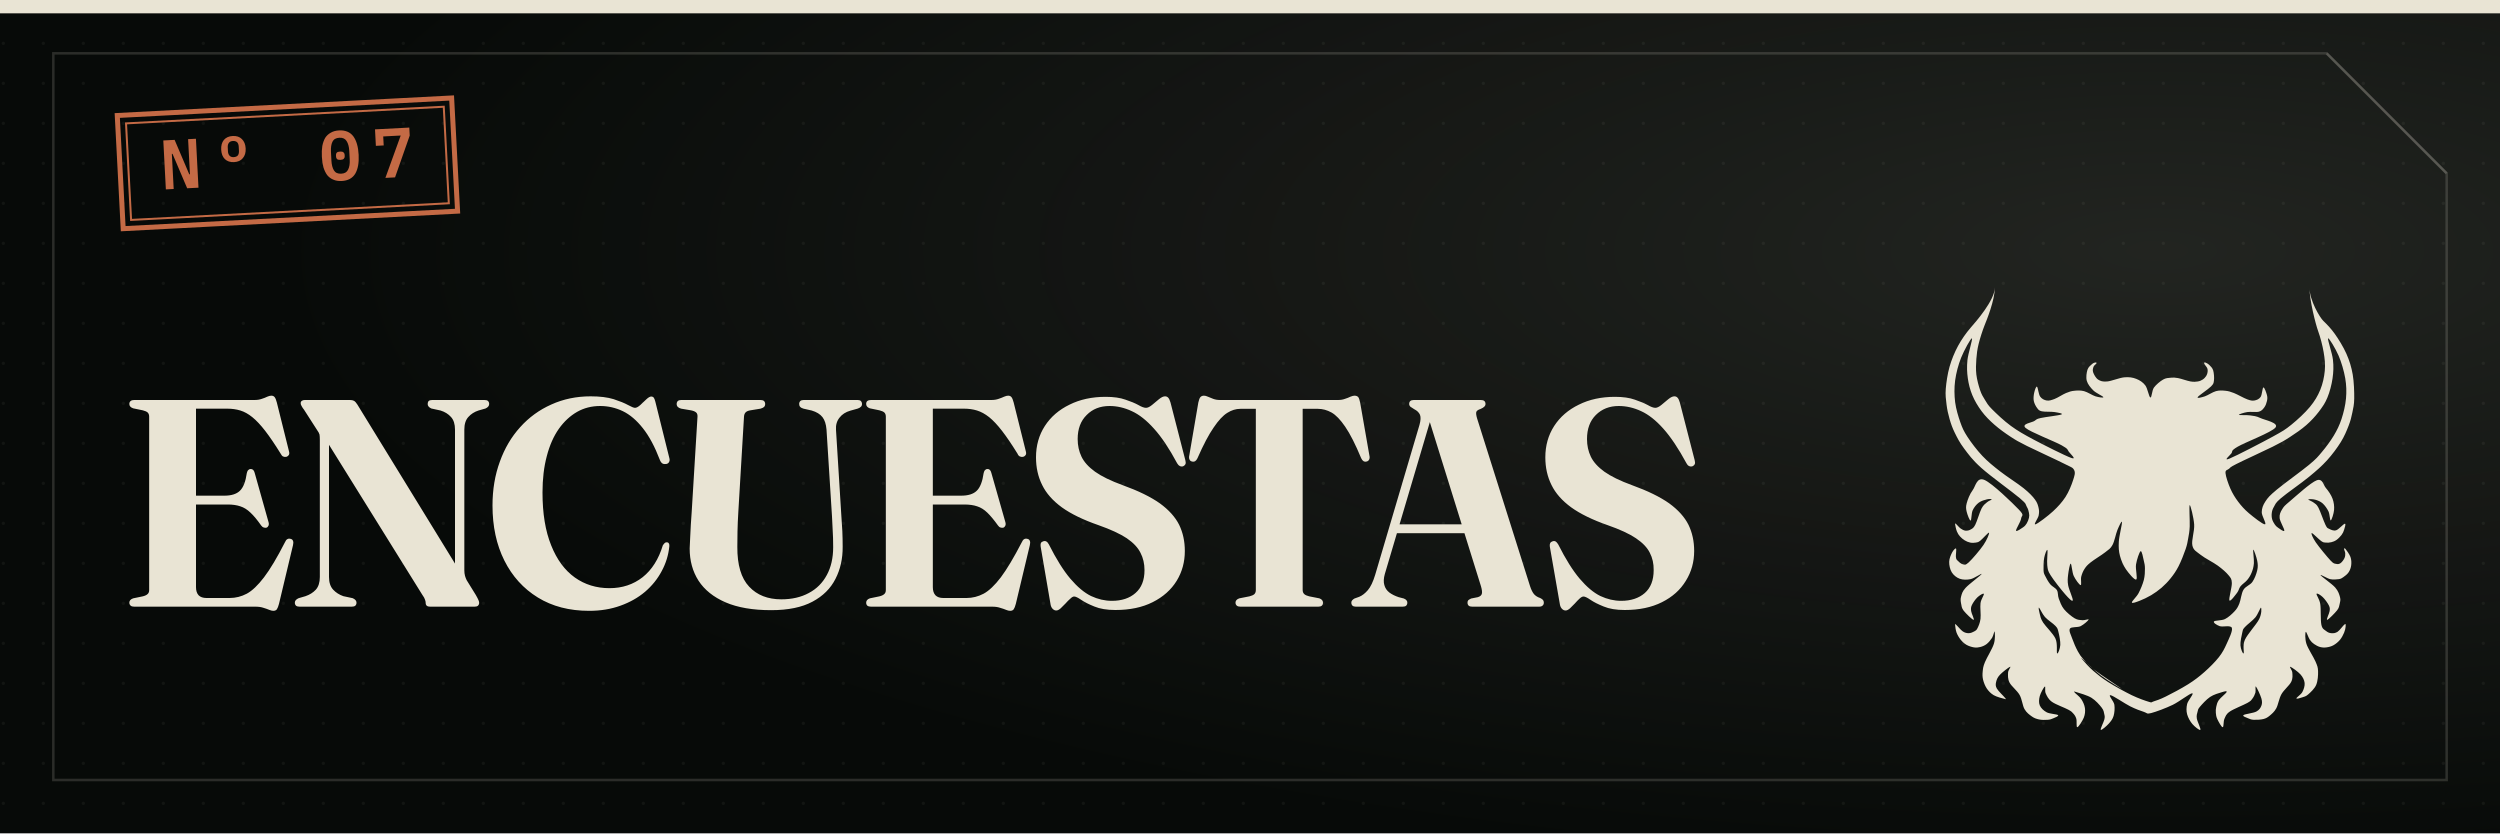
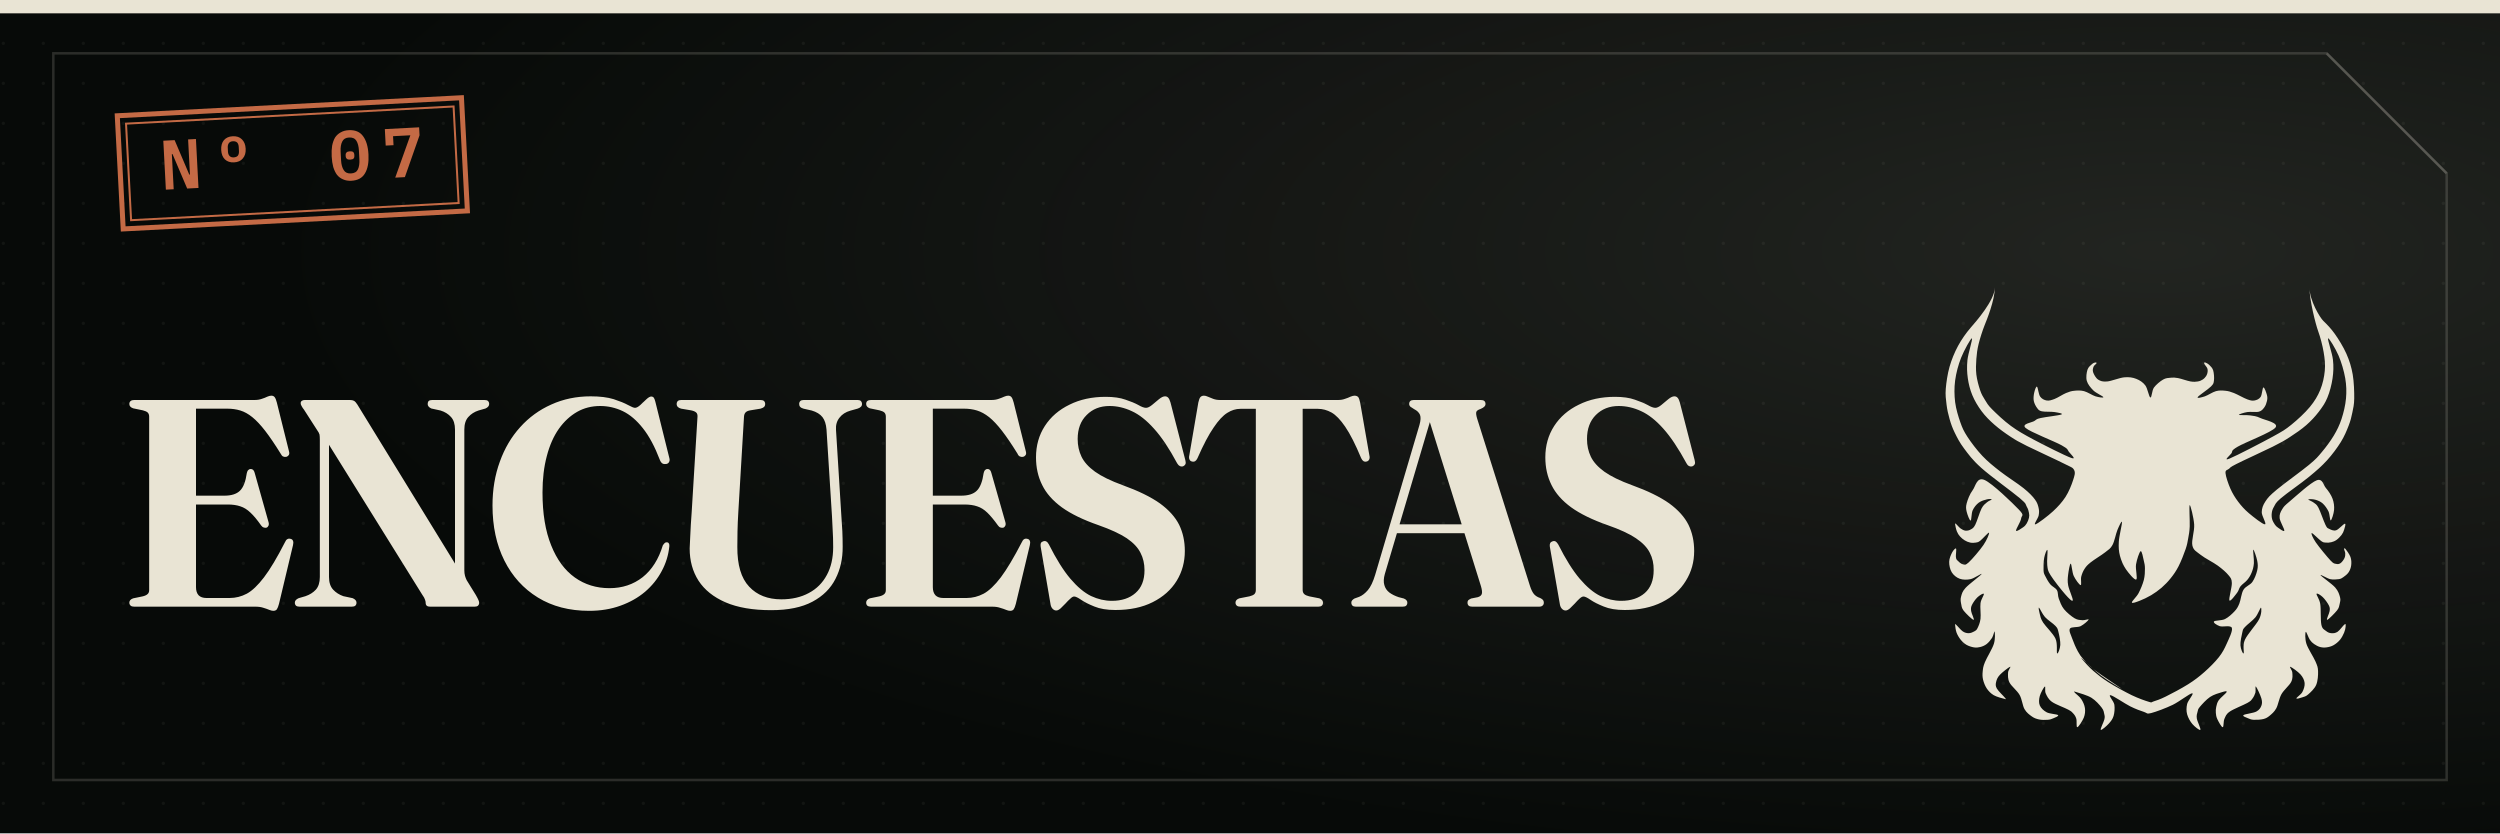
<svg xmlns="http://www.w3.org/2000/svg" viewBox="0 0 1500 500" width="1500" height="500" role="img" aria-label="neCyberWiki comunidad - encuestas">
  <defs>
    <pattern id="dots" width="24" height="24" patternUnits="userSpaceOnUse">
      <circle cx="2" cy="2" r="1" fill="#e9e4d4" opacity=".05" />
    </pattern>
    <radialGradient id="glow" cx=".86" cy=".3" r=".75">
      <stop offset="0" stop-color="#e9e4d4" stop-opacity=".12" />
      <stop offset="1" stop-color="#e9e4d4" stop-opacity="0" />
    </radialGradient>
  </defs>
  <rect width="1500" height="500" fill="#070a08" />
  <rect width="1500" height="500" fill="url(#dots)" />
  <rect width="1500" height="500" fill="url(#glow)" />
  <rect width="1500" height="8" fill="#e9e4d4" />
  <path d="M32 32 H1396 L1468 104 V468 H32 Z" fill="none" stroke="rgba(233,228,212,.16)" stroke-width="1.5" />
  <path d="M1396 32 L1468 104" stroke="rgba(233,228,212,.16)" stroke-width="1.5" />
-   <g transform="rotate(-3 172.4 98.0)">
-     <rect x="72" y="64" width="200.9" height="68.0" fill="none" stroke="#c46a45" stroke-width="3" />
-     <rect x="77" y="69" width="190.9" height="58.0" fill="none" stroke="#c46a45" stroke-width="1.2" />
-     <path fill="#c46a45" d="M103.9 88.7H103.5V109.8H98.8V80.4H105.6L113.3 101.5H113.7V80.4H118.4V109.8H111.6ZM140.5 95.6Q137.1 95.6 135.1 93.5Q133.2 91.4 133.2 87.8Q133.2 84.1 135.1 82.0Q137.1 79.9 140.5 79.9Q144.0 79.9 145.9 82.0Q147.9 84.1 147.9 87.8Q147.9 91.4 145.9 93.5Q144.0 95.6 140.5 95.6ZM140.5 92.6Q142.1 92.6 143.0 91.7Q143.8 90.7 143.8 89.0V86.5Q143.8 84.8 143.0 83.8Q142.1 82.9 140.5 82.9Q138.9 82.9 138.1 83.8Q137.2 84.8 137.2 86.5V89.0Q137.2 90.7 138.1 91.7Q138.9 92.6 140.5 92.6ZM204.4 110.3Q201.5 110.3 199.4 109.2Q197.3 108.2 195.9 106.3Q194.6 104.3 193.9 101.5Q193.3 98.7 193.3 95.1Q193.3 91.5 193.9 88.7Q194.6 85.9 195.9 83.9Q197.3 82.0 199.4 81.0Q201.5 79.9 204.4 79.9Q210.1 79.9 212.8 83.9Q215.4 87.9 215.4 95.1Q215.4 102.3 212.8 106.3Q210.1 110.3 204.4 110.3ZM204.4 105.9Q207.4 105.9 208.6 103.7Q209.9 101.5 209.9 97.7V92.5Q209.9 88.7 208.6 86.5Q207.4 84.3 204.4 84.3Q201.3 84.3 200.1 86.5Q198.9 88.7 198.9 92.5V97.7Q198.9 101.5 200.1 103.7Q201.3 105.9 204.4 105.9ZM204.4 97.6Q202.9 97.6 202.3 97.0Q201.8 96.4 201.8 95.6V94.6Q201.8 93.8 202.3 93.2Q202.9 92.6 204.4 92.6Q205.8 92.6 206.4 93.2Q207.0 93.8 207.0 94.6V95.6Q207.0 96.4 206.4 97.0Q205.8 97.6 204.4 97.6ZM230.7 109.8 241.2 84.9H230.7V90.3H226.0V80.4H246.6V85.2L236.5 109.8Z" />
+   <g transform="rotate(-3 175.4 98.0)">
+     <rect x="72" y="64" width="206.8" height="68.0" fill="none" stroke="#c46a45" stroke-width="3" />
+     <rect x="77" y="69" width="196.8" height="58.0" fill="none" stroke="#c46a45" stroke-width="1.2" />
+     <path fill="#c46a45" d="M103.9 88.7H103.5V109.8H98.8V80.4H105.6L113.3 101.5H113.7V80.4H118.4V109.8H111.6ZM140.5 95.6Q137.1 95.6 135.1 93.5Q133.2 91.4 133.2 87.8Q133.2 84.1 135.1 82.0Q137.1 79.9 140.5 79.9Q144.0 79.9 145.9 82.0Q147.9 84.1 147.9 87.8Q147.9 91.4 145.9 93.5Q144.0 95.6 140.5 95.6ZM140.5 92.6Q142.1 92.6 143.0 91.7Q143.8 90.7 143.8 89.0V86.5Q143.8 84.8 143.0 83.8Q142.1 82.9 140.5 82.9Q138.9 82.9 138.1 83.8Q137.2 84.8 137.2 86.5V89.0Q137.2 90.7 138.1 91.7Q138.9 92.6 140.5 92.6ZM210.2 110.3Q207.4 110.3 205.3 109.2Q203.2 108.2 201.8 106.3Q200.5 104.3 199.8 101.5Q199.2 98.7 199.2 95.1Q199.2 91.5 199.8 88.7Q200.5 85.9 201.8 83.9Q203.2 82.0 205.3 81.0Q207.4 79.9 210.2 79.9Q216.0 79.9 218.6 83.9Q221.3 87.9 221.3 95.1Q221.3 102.3 218.6 106.3Q216.0 110.3 210.2 110.3ZM210.2 105.9Q213.3 105.9 214.5 103.7Q215.7 101.5 215.7 97.7V92.5Q215.7 88.7 214.5 86.5Q213.3 84.3 210.2 84.3Q207.2 84.3 206.0 86.5Q204.7 88.7 204.7 92.5V97.7Q204.7 101.5 206.0 103.7Q207.2 105.9 210.2 105.9ZM210.2 97.6Q208.8 97.6 208.2 97.0Q207.6 96.4 207.6 95.6V94.6Q207.6 93.8 208.2 93.2Q208.8 92.6 210.2 92.6Q211.7 92.6 212.3 93.2Q212.8 93.8 212.8 94.6V95.6Q212.8 96.4 212.3 97.0Q211.7 97.6 210.2 97.6ZM236.6 109.8 247.0 84.9H236.6V90.3H231.9V80.4H252.5V85.2L242.4 109.8Z" />
  </g>
  <path fill="#e9e4d4" d="M110.3 297.4H134.6Q140.9 297.4 143.9 294.5Q147.0 291.6 148.1 283.8Q148.4 282.5 149.0 282.0Q149.6 281.4 150.3 281.4Q152.2 281.3 152.8 283.7L161.1 313.2Q161.5 314.5 161.1 315.4Q160.7 316.3 159.9 316.6Q159.1 316.8 158.3 316.5Q157.4 316.3 156.7 315.3Q153.2 310.3 150.3 307.6Q147.4 304.8 144.2 303.8Q141.0 302.7 136.6 302.7H110.3ZM77.6 242.4Q77.6 241.2 78.4 240.6Q79.1 240.0 80.5 240.0H152.7Q155.2 240.0 157.1 239.3Q159.0 238.7 160.4 238.0Q161.8 237.4 162.8 237.4Q164.1 237.4 164.8 238.3Q165.5 239.2 166.1 241.5L173.4 270.8Q173.8 272.2 173.3 273.0Q172.8 273.8 171.8 274.1Q170.8 274.3 169.9 273.9Q169.1 273.6 168.4 272.2Q163.2 263.8 159.1 258.5Q155.0 253.2 151.4 250.3Q147.8 247.4 144.2 246.3Q140.6 245.2 136.4 245.2H117.6V352.3Q117.6 355.5 119.2 357.2Q120.8 358.8 123.9 358.8H137.8Q143.2 358.8 148.1 356.2Q152.9 353.6 158.4 346.4Q163.9 339.2 171.0 325.3Q171.6 323.9 172.4 323.5Q173.2 323.0 174.3 323.3Q175.4 323.5 175.8 324.5Q176.2 325.5 175.8 327.1L167.4 362.3Q166.8 364.6 166.1 365.6Q165.4 366.5 164.0 366.5Q163.0 366.5 161.5 365.9Q160.1 365.3 158.1 364.7Q156.1 364.0 153.3 364.0H80.5Q79.1 364.0 78.4 363.4Q77.6 362.7 77.6 361.6Q77.6 359.8 79.9 359.0L85.7 357.8Q87.7 357.3 88.6 356.4Q89.5 355.6 89.5 354.0V250.0Q89.5 248.4 88.6 247.5Q87.7 246.7 85.7 246.2L79.9 245.0Q77.6 244.2 77.6 242.4ZM213.9 361.6Q213.9 362.7 213.2 363.4Q212.5 364.0 211.1 364.0H179.7Q178.3 364.0 177.6 363.4Q176.9 362.7 176.9 361.6Q176.9 359.9 179.2 358.9L183.3 357.7Q187.1 356.4 189.5 353.8Q191.9 351.1 191.9 346.2V264.0Q191.9 261.8 191.7 260.7Q191.4 259.6 190.3 258.1L182.4 245.8Q181.5 244.7 181.0 243.7Q180.4 242.8 180.4 241.9Q180.4 241.0 181.1 240.5Q181.7 240.0 182.9 240.0H210.0Q211.5 240.0 212.4 240.5Q213.4 241.1 214.4 242.7L275.0 341.4L273.0 347.6V257.8Q273.0 252.8 270.6 250.2Q268.2 247.5 264.3 246.3L258.8 245.1Q256.6 244.1 256.6 242.4Q256.6 241.3 257.2 240.6Q257.9 240.0 259.3 240.0H290.7Q292.2 240.0 292.8 240.6Q293.5 241.3 293.5 242.4Q293.5 244.1 291.3 245.1L287.1 246.3Q283.4 247.5 281.0 250.2Q278.6 252.8 278.6 257.8V342.2Q278.6 344.0 279.0 345.5Q279.4 346.9 280.0 348.1L285.5 357.0Q286.7 359.1 287.1 360.1Q287.5 361.0 287.5 361.7Q287.5 362.7 286.8 363.4Q286.2 364.0 284.8 364.0H258.0Q255.4 364.0 255.4 361.7Q255.4 360.8 255.0 359.8Q254.7 358.7 253.4 356.9L192.5 259.0L197.4 256.4V346.2Q197.4 351.1 199.9 353.8Q202.3 356.4 206.0 357.7L211.6 358.9Q213.9 359.9 213.9 361.6ZM401.6 327.8Q400.8 335.7 397.0 342.7Q393.3 349.7 387.0 355.1Q380.7 360.4 372.3 363.4Q363.8 366.5 353.5 366.5Q335.7 366.5 322.7 358.5Q309.7 350.5 302.6 336.3Q295.5 322.1 295.5 303.3Q295.5 289.0 299.9 277.0Q304.2 265.0 312.1 256.3Q320.0 247.5 330.8 242.7Q341.6 237.8 354.4 237.8Q362.7 237.8 368.2 239.5Q373.7 241.3 376.8 243.0Q379.9 244.7 381.0 244.7Q382.3 244.7 384.2 243.0Q386.0 241.3 387.8 239.6Q389.6 237.9 390.8 237.9Q391.6 237.9 392.2 238.5Q392.7 239.1 393.2 241.0L401.6 274.8Q402.0 276.1 401.5 277.1Q401.0 278.2 399.7 278.4Q398.4 278.6 397.5 278.1Q396.5 277.5 395.9 275.9Q391.3 263.9 385.7 256.9Q380.1 249.8 373.7 246.7Q367.2 243.6 360.1 243.6Q352.5 243.6 346.3 247.1Q340.0 250.7 335.3 257.3Q330.6 264.0 328.1 273.6Q325.5 283.3 325.5 295.5Q325.5 314.4 330.7 327.2Q335.8 340.0 344.9 346.5Q353.9 352.9 365.7 352.9Q377.2 352.9 385.6 346.3Q393.9 339.7 397.7 327.2Q398.5 326.0 399.1 325.6Q399.7 325.3 400.4 325.4Q401.1 325.5 401.4 326.2Q401.7 326.8 401.6 327.8ZM499.2 309.9 495.9 257.7Q495.5 252.9 493.5 250.3Q491.4 247.6 487.0 246.3L482.1 245.2Q480.7 244.8 480.1 244.1Q479.5 243.5 479.5 242.4Q479.5 241.3 480.2 240.6Q480.9 240.0 482.2 240.0H514.6Q515.9 240.0 516.5 240.6Q517.2 241.3 517.2 242.4Q517.2 243.5 516.5 244.1Q515.8 244.8 514.5 245.2L510.2 246.4Q506.0 247.6 503.7 250.6Q501.3 253.6 501.6 257.9L504.8 309.3Q505.1 314.0 505.4 318.6Q505.6 323.1 505.6 328.0Q505.7 338.7 501.3 347.3Q496.9 356.0 487.5 361.0Q478.0 366.1 462.7 366.1Q446.2 366.1 435.3 361.4Q424.5 356.7 419.1 348.4Q413.8 340.1 413.8 329.1Q413.9 326.6 414.1 322.7Q414.3 318.8 414.5 314.7Q414.8 310.5 415.0 307.4L418.5 250.0Q418.6 248.3 417.7 247.5Q416.7 246.6 414.6 246.2L408.7 245.2Q406.0 244.5 406.0 242.4Q406.0 241.3 406.7 240.6Q407.4 240.0 408.7 240.0H456.3Q457.7 240.0 458.4 240.6Q459.1 241.3 459.1 242.4Q459.1 243.5 458.4 244.2Q457.7 244.8 456.3 245.2L450.2 246.2Q448.3 246.5 447.4 247.4Q446.5 248.3 446.4 250.0L443.0 307.1Q442.6 313.6 442.5 318.9Q442.4 324.3 442.4 328.1Q442.3 344.4 449.5 352.0Q456.6 359.6 468.8 359.6Q478.3 359.6 485.3 355.8Q492.3 352.1 496.1 345.0Q499.9 338.0 499.9 328.3Q499.9 322.3 499.6 318.0Q499.4 313.8 499.2 309.9ZM552.4 297.4H576.7Q583.0 297.4 586.0 294.5Q589.1 291.6 590.2 283.8Q590.5 282.5 591.1 282.0Q591.6 281.4 592.4 281.4Q594.2 281.3 594.8 283.7L603.2 313.2Q603.6 314.5 603.2 315.4Q602.8 316.3 602.0 316.6Q601.2 316.8 600.3 316.5Q599.5 316.3 598.8 315.3Q595.2 310.3 592.4 307.6Q589.5 304.8 586.3 303.8Q583.1 302.7 578.6 302.7H552.4ZM519.7 242.4Q519.7 241.2 520.4 240.6Q521.2 240.0 522.6 240.0H594.8Q597.3 240.0 599.2 239.3Q601.0 238.7 602.5 238.0Q603.9 237.4 604.9 237.4Q606.2 237.4 606.9 238.3Q607.6 239.2 608.2 241.5L615.5 270.8Q615.9 272.2 615.4 273.0Q614.9 273.8 613.9 274.1Q612.9 274.3 612.0 273.9Q611.1 273.6 610.5 272.2Q605.3 263.8 601.2 258.5Q597.1 253.2 593.5 250.3Q589.8 247.4 586.2 246.3Q582.6 245.2 578.5 245.2H559.7V352.3Q559.7 355.5 561.3 357.2Q562.9 358.8 566.0 358.8H579.9Q585.3 358.8 590.2 356.2Q595.0 353.6 600.5 346.4Q605.9 339.2 613.1 325.3Q613.7 323.9 614.5 323.5Q615.3 323.0 616.4 323.3Q617.5 323.5 617.9 324.5Q618.3 325.5 617.9 327.1L609.5 362.3Q608.9 364.6 608.2 365.6Q607.5 366.5 606.1 366.5Q605.0 366.5 603.6 365.9Q602.2 365.3 600.1 364.7Q598.1 364.0 595.3 364.0H522.6Q521.2 364.0 520.4 363.4Q519.7 362.7 519.7 361.6Q519.7 359.8 521.9 359.0L527.7 357.8Q529.7 357.3 530.6 356.4Q531.5 355.6 531.5 354.0V250.0Q531.5 248.4 530.6 247.5Q529.7 246.7 527.7 246.2L521.9 245.0Q519.7 244.2 519.7 242.4ZM669.2 366.0Q661.6 366.0 656.6 363.9Q651.6 361.9 648.7 359.9Q645.8 357.9 644.5 357.9Q643.5 357.9 642.2 359.2Q640.8 360.4 639.3 362.1Q637.8 363.7 636.4 365.0Q634.9 366.3 633.8 366.3Q632.6 366.3 631.7 365.4Q630.8 364.6 630.4 363.0L624.4 328.0Q624.2 326.8 624.5 325.9Q624.9 325.1 625.9 324.8Q627.0 324.4 627.8 324.9Q628.6 325.3 629.3 326.6Q636.0 339.9 642.2 347.2Q648.5 354.6 654.6 357.6Q660.8 360.5 667.1 360.5Q676.0 360.5 681.3 355.8Q686.7 351.1 686.7 342.1Q686.7 336.3 684.3 331.7Q682.0 327.0 676.0 322.9Q669.9 318.9 659.1 315.1Q645.3 310.3 637.1 304.4Q628.9 298.4 625.3 291.0Q621.6 283.6 621.6 274.4Q621.6 263.8 626.9 255.6Q632.2 247.4 641.7 242.8Q651.1 238.1 663.4 238.1Q670.6 238.1 675.3 239.8Q680.1 241.4 683.0 243.0Q685.9 244.7 687.6 244.7Q689.1 244.7 691.2 243.0Q693.3 241.2 695.4 239.5Q697.5 237.8 699.0 237.8Q700.2 237.8 700.9 238.6Q701.7 239.4 702.3 241.5L711.2 276.1Q711.6 277.6 711.3 278.4Q710.9 279.3 709.8 279.8Q708.7 280.1 707.9 279.6Q707.0 279.2 706.3 278.0Q699.2 264.7 692.4 257.2Q685.7 249.7 679.1 246.7Q672.5 243.6 665.7 243.6Q657.3 243.6 652.0 249.0Q646.6 254.3 646.6 263.4Q646.6 269.2 648.9 274.0Q651.2 278.8 657.0 283.0Q662.9 287.2 673.6 291.1Q687.7 296.2 695.9 302.0Q704.0 307.9 707.5 314.9Q710.9 321.9 710.9 330.6Q710.9 340.5 706.0 348.5Q701.0 356.6 691.6 361.3Q682.3 366.0 669.2 366.0ZM732.1 240.0H802.8Q805.2 240.0 807.0 239.3Q808.9 238.7 810.3 238.0Q811.8 237.4 812.7 237.4Q814.1 237.4 814.9 238.2Q815.6 239.1 816.1 241.6L821.6 273.1Q822.0 274.7 821.5 275.7Q821.0 276.7 820.0 276.9Q819.0 277.2 818.1 276.7Q817.3 276.2 816.7 274.9Q811.5 262.4 807.1 256.0Q802.8 249.7 798.9 247.5Q794.9 245.3 790.8 245.3H781.6V354.0Q781.6 355.6 782.6 356.5Q783.5 357.3 785.5 357.8L791.6 359.0Q793.8 359.8 793.8 361.6Q793.8 364.0 791.0 364.0H744.2Q742.8 364.0 742.1 363.4Q741.3 362.7 741.3 361.6Q741.3 359.8 743.6 359.0L749.7 357.8Q751.7 357.3 752.6 356.5Q753.5 355.6 753.5 354.0V245.3H744.2Q740.2 245.3 736.4 247.7Q732.5 250.1 728.2 256.5Q723.8 262.8 718.5 274.9Q717.9 276.2 717.1 276.7Q716.2 277.2 715.2 276.9Q714.1 276.7 713.7 275.7Q713.2 274.7 713.6 273.1L719.0 241.5Q719.5 239.1 720.3 238.2Q721.1 237.4 722.4 237.4Q723.4 237.4 724.7 238.0Q726.1 238.6 727.9 239.3Q729.7 240.0 732.1 240.0ZM836.3 314.6H882.8L883.1 319.9H835.9ZM844.4 361.6Q844.4 362.7 843.7 363.4Q843.1 364.0 841.6 364.0H813.5Q812.2 364.0 811.5 363.4Q810.8 362.7 810.8 361.6Q810.8 360.7 811.3 360.2Q811.8 359.6 812.7 359.1L815.5 358.1Q818.2 357.0 820.7 354.1Q823.2 351.2 825.1 344.9L851.7 254.9Q852.8 251.0 852.0 248.9Q851.1 246.8 848.5 245.5Q847.0 244.6 846.2 244.0Q845.5 243.3 845.5 242.4Q845.5 241.2 846.2 240.6Q846.9 240.0 848.3 240.0H888.5Q889.9 240.0 890.6 240.6Q891.3 241.2 891.3 242.4Q891.3 243.3 890.6 244.0Q889.9 244.7 888.3 245.4Q886.3 246.0 885.8 247.1Q885.4 248.2 886.3 251.2L918.0 351.6Q919.1 355.0 920.5 356.6Q921.9 358.1 924.1 358.8Q925.3 359.4 925.8 360.0Q926.3 360.6 926.3 361.6Q926.3 362.7 925.6 363.3Q924.9 364.0 923.5 364.0H883.3Q881.9 364.0 881.2 363.4Q880.5 362.7 880.5 361.6Q880.5 360.6 881.0 360.1Q881.6 359.6 882.7 359.1L886.7 358.3Q888.7 357.7 889.1 356.3Q889.5 354.9 888.6 351.8L857.2 251.0L859.7 247.2L830.9 344.4Q829.8 348.3 830.6 351.0Q831.3 353.7 833.6 355.5Q835.9 357.2 839.2 358.3L842.3 359.1Q843.5 359.6 843.9 360.2Q844.4 360.7 844.4 361.6ZM974.8 366.0Q967.2 366.0 962.2 363.9Q957.2 361.9 954.3 359.9Q951.4 357.9 950.1 357.9Q949.1 357.9 947.7 359.2Q946.4 360.4 944.9 362.1Q943.4 363.7 942.0 365.0Q940.5 366.3 939.4 366.3Q938.2 366.3 937.3 365.4Q936.4 364.6 936.0 363.0L929.9 328.0Q929.7 326.8 930.1 325.9Q930.5 325.1 931.5 324.8Q932.6 324.4 933.4 324.9Q934.1 325.3 934.9 326.6Q941.6 339.9 947.8 347.2Q954.1 354.6 960.2 357.6Q966.4 360.5 972.7 360.5Q981.5 360.5 986.9 355.8Q992.2 351.1 992.2 342.1Q992.3 336.3 989.9 331.7Q987.6 327.0 981.5 322.9Q975.5 318.9 964.6 315.1Q950.9 310.3 942.7 304.4Q934.5 298.4 930.9 291.0Q927.2 283.6 927.2 274.4Q927.2 263.8 932.5 255.6Q937.8 247.4 947.3 242.8Q956.7 238.1 969.0 238.1Q976.2 238.1 980.9 239.8Q985.6 241.4 988.6 243.0Q991.5 244.7 993.2 244.7Q994.7 244.7 996.8 243.0Q998.9 241.2 1001.0 239.5Q1003.1 237.8 1004.6 237.8Q1005.8 237.8 1006.5 238.6Q1007.3 239.4 1007.9 241.5L1016.8 276.1Q1017.2 277.6 1016.9 278.4Q1016.5 279.3 1015.4 279.8Q1014.3 280.1 1013.4 279.6Q1012.5 279.2 1011.9 278.0Q1004.7 264.7 998.0 257.2Q991.3 249.7 984.7 246.7Q978.1 243.6 971.2 243.6Q962.9 243.6 957.5 249.0Q952.2 254.3 952.2 263.4Q952.2 269.2 954.5 274.0Q956.8 278.8 962.6 283.0Q968.5 287.2 979.2 291.1Q993.3 296.2 1001.5 302.0Q1009.6 307.9 1013.1 314.9Q1016.5 321.9 1016.5 330.6Q1016.5 340.5 1011.5 348.5Q1006.6 356.6 997.2 361.3Q987.9 366.0 974.8 366.0Z" />
  <g transform="translate(1290 302) scale(4.53) translate(-32 -32)">
    <path fill="#e9e4d4" fill-rule="evenodd" d="M 11.45 3.40 C 11.45 5.10, 10.36 7.75, 10.09 8.42 C 9.82 9.10, 9.48 10.15, 9.30 10.89 C 9.12 11.63, 9.05 12.20, 9.00 12.87 C 8.95 13.54, 8.92 14.25, 9.00 14.94 C 9.08 15.63, 9.31 16.46, 9.50 17.02 C 9.69 17.58, 9.88 17.88, 10.14 18.30 C 10.40 18.72, 10.51 18.97, 11.08 19.54 C 11.65 20.11, 12.65 21.07, 13.57 21.74 C 14.49 22.41, 15.26 22.85, 16.59 23.56 C 17.93 24.27, 20.80 25.72, 21.58 25.99 C 22.36 26.26, 21.46 25.45, 21.25 25.17 C 21.04 24.89, 21.24 24.84, 20.29 24.31 C 19.34 23.78, 16.12 22.55, 15.52 22.01 C 14.92 21.47, 16.36 21.31, 16.69 21.09 C 17.02 20.87, 16.92 20.84, 17.52 20.70 C 18.12 20.56, 19.96 20.36, 20.27 20.23 C 20.57 20.10, 19.78 19.98, 19.35 19.91 C 18.92 19.84, 18.05 19.90, 17.67 19.81 C 17.29 19.72, 17.24 19.62, 17.06 19.39 C 16.88 19.16, 16.68 18.79, 16.61 18.45 C 16.54 18.11, 16.59 17.68, 16.66 17.36 C 16.73 17.04, 16.90 16.47, 17.03 16.55 C 17.16 16.63, 17.23 17.55, 17.45 17.86 C 17.66 18.16, 18.00 18.33, 18.32 18.38 C 18.64 18.43, 18.92 18.34, 19.35 18.18 C 19.78 18.02, 20.44 17.57, 20.88 17.39 C 21.32 17.21, 21.57 17.13, 21.97 17.09 C 22.37 17.05, 22.79 17.02, 23.26 17.14 C 23.73 17.26, 24.36 17.70, 24.79 17.83 C 25.22 17.96, 25.87 18.06, 25.82 17.93 C 25.77 17.80, 24.85 17.40, 24.49 17.04 C 24.13 16.68, 23.76 16.24, 23.63 15.78 C 23.50 15.32, 23.60 14.67, 23.72 14.30 C 23.84 13.93, 24.16 13.70, 24.34 13.54 C 24.52 13.38, 24.70 13.35, 24.79 13.34 C 24.88 13.33, 24.95 13.37, 24.91 13.46 C 24.87 13.56, 24.59 13.71, 24.52 13.91 C 24.45 14.11, 24.37 14.37, 24.47 14.65 C 24.57 14.93, 24.82 15.41, 25.13 15.61 C 25.44 15.81, 25.74 15.91, 26.32 15.86 C 26.90 15.81, 27.95 15.37, 28.59 15.31 C 29.23 15.25, 29.71 15.33, 30.17 15.51 C 30.64 15.69, 31.07 15.97, 31.38 16.38 C 31.69 16.79, 31.86 17.93, 32.05 17.98 C 32.24 18.03, 32.24 17.07, 32.52 16.67 C 32.80 16.28, 33.35 15.83, 33.73 15.61 C 34.10 15.39, 34.44 15.39, 34.77 15.36 C 35.10 15.33, 35.27 15.33, 35.71 15.41 C 36.15 15.49, 36.95 15.79, 37.38 15.86 C 37.82 15.93, 38.05 15.90, 38.32 15.86 C 38.59 15.82, 38.78 15.73, 38.97 15.61 C 39.16 15.49, 39.33 15.31, 39.44 15.14 C 39.55 14.97, 39.61 14.77, 39.63 14.60 C 39.65 14.43, 39.65 14.28, 39.58 14.10 C 39.51 13.92, 39.23 13.64, 39.19 13.51 C 39.14 13.38, 39.20 13.31, 39.31 13.34 C 39.42 13.37, 39.68 13.50, 39.86 13.68 C 40.04 13.86, 40.27 14.06, 40.37 14.40 C 40.47 14.74, 40.52 15.38, 40.47 15.73 C 40.42 16.08, 40.44 16.15, 40.08 16.52 C 39.72 16.89, 38.46 17.71, 38.32 17.93 C 38.18 18.15, 38.86 17.96, 39.26 17.83 C 39.66 17.70, 40.29 17.26, 40.74 17.14 C 41.19 17.02, 41.58 17.05, 41.98 17.09 C 42.38 17.13, 42.63 17.20, 43.12 17.39 C 43.60 17.58, 44.44 18.07, 44.89 18.23 C 45.34 18.39, 45.54 18.43, 45.83 18.38 C 46.12 18.33, 46.45 18.20, 46.65 17.91 C 46.85 17.62, 46.88 16.69, 47.02 16.65 C 47.16 16.61, 47.41 17.36, 47.49 17.66 C 47.57 17.96, 47.55 18.18, 47.49 18.45 C 47.43 18.72, 47.32 19.05, 47.14 19.29 C 46.96 19.52, 46.80 19.76, 46.43 19.86 C 46.05 19.96, 45.33 19.84, 44.89 19.91 C 44.45 19.98, 43.72 20.21, 43.78 20.28 C 43.84 20.35, 44.77 20.28, 45.24 20.35 C 45.71 20.42, 46.06 20.43, 46.62 20.70 C 47.18 20.97, 49.12 21.33, 48.62 21.96 C 48.12 22.59, 44.58 23.93, 43.61 24.50 C 42.64 25.07, 42.97 25.11, 42.79 25.37 C 42.61 25.63, 41.61 26.45, 42.52 26.08 C 43.43 25.71, 46.88 23.92, 48.25 23.17 C 49.62 22.42, 49.90 22.25, 50.72 21.59 C 51.54 20.93, 52.53 20.01, 53.17 19.24 C 53.81 18.47, 54.22 17.77, 54.55 16.97 C 54.88 16.17, 55.07 15.28, 55.15 14.45 C 55.23 13.62, 55.15 12.86, 55.00 11.98 C 54.85 11.10, 54.57 10.01, 54.26 9.16 C 53.95 8.31, 53.12 5.10, 53.12 3.40 C 53.12 5.10, 54.49 7.39, 54.97 7.85 C 55.45 8.31, 55.97 8.84, 56.48 9.56 C 56.99 10.28, 57.61 11.28, 58.01 12.18 C 58.41 13.08, 58.68 13.95, 58.85 14.94 C 59.02 15.93, 59.06 17.27, 59.05 18.11 C 59.04 18.95, 58.92 19.38, 58.80 19.98 C 58.68 20.58, 58.56 21.06, 58.31 21.71 C 58.06 22.36, 57.75 23.12, 57.27 23.89 C 56.79 24.66, 56.14 25.54, 55.44 26.31 C 54.74 27.08, 54.07 27.66, 53.05 28.50 C 52.03 29.34, 50.11 30.66, 49.34 31.32 C 48.57 31.98, 48.63 32.10, 48.43 32.43 C 48.23 32.76, 48.17 32.99, 48.13 33.27 C 48.09 33.55, 48.11 33.86, 48.18 34.11 C 48.25 34.36, 48.40 34.61, 48.53 34.80 C 48.66 34.98, 48.74 35.08, 48.95 35.22 C 49.16 35.36, 49.75 35.83, 49.79 35.62 C 49.83 35.41, 49.22 34.43, 49.17 33.96 C 49.12 33.49, 49.28 33.15, 49.51 32.78 C 49.74 32.41, 49.77 32.36, 50.53 31.72 C 51.29 31.08, 53.29 29.24, 54.08 28.95 C 54.87 28.66, 54.94 29.55, 55.29 29.96 C 55.64 30.37, 56.00 30.90, 56.18 31.39 C 56.36 31.88, 56.42 32.40, 56.38 32.88 C 56.34 33.36, 56.06 34.23, 55.94 34.26 C 55.82 34.29, 55.82 33.45, 55.64 33.07 C 55.46 32.70, 55.16 32.27, 54.87 32.01 C 54.58 31.75, 54.21 31.61, 53.89 31.52 C 53.57 31.43, 53.00 31.42, 52.97 31.49 C 52.94 31.55, 53.47 31.73, 53.69 31.91 C 53.91 32.09, 54.05 32.09, 54.31 32.58 C 54.57 33.07, 55.01 34.39, 55.24 34.85 C 55.47 35.31, 55.48 35.25, 55.71 35.37 C 55.95 35.49, 56.30 35.68, 56.65 35.57 C 57.00 35.46, 57.63 34.71, 57.81 34.70 C 57.99 34.69, 57.78 35.25, 57.71 35.50 C 57.64 35.75, 57.54 35.96, 57.37 36.19 C 57.20 36.41, 56.93 36.69, 56.70 36.85 C 56.47 37.01, 56.25 37.09, 56.01 37.15 C 55.77 37.21, 55.49 37.23, 55.27 37.20 C 55.05 37.18, 54.99 37.21, 54.68 37.00 C 54.37 36.79, 53.54 35.91, 53.42 35.94 C 53.30 35.97, 53.55 36.56, 53.96 37.17 C 54.38 37.78, 55.46 39.09, 55.91 39.57 C 56.36 40.05, 56.43 39.96, 56.65 40.02 C 56.87 40.08, 57.05 40.05, 57.24 39.92 C 57.43 39.79, 57.66 39.47, 57.76 39.25 C 57.86 39.03, 57.87 38.81, 57.86 38.61 C 57.85 38.41, 57.70 38.16, 57.71 38.06 C 57.72 37.97, 57.75 37.87, 57.89 38.04 C 58.03 38.21, 58.42 38.74, 58.55 39.10 C 58.68 39.46, 58.69 39.85, 58.65 40.19 C 58.61 40.53, 58.49 40.86, 58.31 41.13 C 58.13 41.40, 57.81 41.64, 57.59 41.79 C 57.37 41.94, 57.29 42.00, 57.00 42.04 C 56.71 42.08, 56.26 42.13, 55.86 42.04 C 55.46 41.95, 54.49 41.34, 54.60 41.52 C 54.71 41.71, 56.10 42.66, 56.53 43.15 C 56.96 43.64, 57.07 44.08, 57.17 44.44 C 57.27 44.80, 57.18 45.04, 57.12 45.33 C 57.05 45.62, 57.05 45.82, 56.78 46.17 C 56.51 46.52, 55.63 47.41, 55.47 47.43 C 55.30 47.45, 55.75 46.59, 55.79 46.27 C 55.83 45.95, 55.84 45.83, 55.69 45.52 C 55.54 45.21, 55.14 44.66, 54.87 44.41 C 54.60 44.15, 54.11 43.84, 54.06 43.99 C 54.01 44.14, 54.44 44.65, 54.55 45.33 C 54.66 46.01, 54.57 47.49, 54.70 48.09 C 54.83 48.69, 55.10 48.72, 55.32 48.91 C 55.54 49.09, 55.75 49.18, 56.01 49.20 C 56.27 49.22, 56.55 49.21, 56.85 49.01 C 57.15 48.81, 57.61 48.13, 57.79 48.02 C 57.97 47.91, 57.92 48.16, 57.91 48.34 C 57.90 48.53, 57.83 48.84, 57.71 49.13 C 57.59 49.42, 57.40 49.79, 57.17 50.07 C 56.94 50.35, 56.61 50.62, 56.31 50.79 C 56.01 50.96, 55.67 51.04, 55.37 51.08 C 55.07 51.12, 54.80 51.10, 54.53 51.03 C 54.26 50.96, 53.97 50.80, 53.74 50.64 C 53.51 50.48, 53.36 50.34, 53.17 50.07 C 52.98 49.80, 52.71 48.94, 52.63 49.03 C 52.55 49.12, 52.51 49.96, 52.72 50.61 C 52.93 51.26, 53.65 52.33, 53.91 52.93 C 54.17 53.53, 54.24 53.70, 54.26 54.22 C 54.28 54.74, 54.23 55.53, 54.01 56.05 C 53.79 56.56, 53.26 57.04, 52.95 57.31 C 52.64 57.59, 52.42 57.61, 52.16 57.70 C 51.90 57.79, 51.39 57.95, 51.39 57.83 C 51.39 57.71, 52.00 57.33, 52.18 56.99 C 52.36 56.65, 52.52 56.19, 52.48 55.80 C 52.44 55.41, 52.25 55.02, 51.93 54.66 C 51.61 54.30, 50.76 53.69, 50.58 53.65 C 50.40 53.61, 50.83 54.09, 50.85 54.42 C 50.87 54.75, 50.94 55.17, 50.70 55.65 C 50.46 56.13, 49.74 56.70, 49.41 57.28 C 49.08 57.87, 48.98 58.69, 48.72 59.16 C 48.46 59.63, 48.14 59.88, 47.86 60.12 C 47.58 60.35, 47.38 60.48, 47.02 60.57 C 46.67 60.66, 46.07 60.69, 45.73 60.67 C 45.39 60.65, 45.22 60.57, 44.99 60.47 C 44.77 60.37, 44.20 60.20, 44.38 60.05 C 44.56 59.90, 45.69 59.79, 46.08 59.58 C 46.47 59.37, 46.64 59.10, 46.75 58.81 C 46.86 58.52, 46.87 58.25, 46.75 57.83 C 46.63 57.41, 46.16 56.40, 46.03 56.27 C 45.90 56.15, 46.04 56.81, 45.96 57.08 C 45.88 57.35, 45.74 57.64, 45.56 57.87 C 45.38 58.10, 45.39 58.16, 44.89 58.44 C 44.39 58.72, 43.08 59.23, 42.57 59.58 C 42.06 59.93, 42.02 60.20, 41.86 60.54 C 41.70 60.88, 41.79 61.64, 41.63 61.65 C 41.47 61.66, 41.07 60.91, 40.92 60.59 C 40.77 60.27, 40.74 60.02, 40.72 59.75 C 40.70 59.48, 40.71 59.24, 40.77 58.96 C 40.84 58.68, 40.88 58.40, 41.11 58.07 C 41.34 57.74, 42.08 57.17, 42.15 56.99 C 42.22 56.81, 41.90 56.90, 41.53 57.01 C 41.16 57.12, 40.44 57.32, 39.95 57.65 C 39.46 57.98, 38.88 58.63, 38.60 58.96 C 38.33 59.29, 38.37 59.34, 38.30 59.60 C 38.23 59.86, 38.14 60.09, 38.20 60.49 C 38.26 60.89, 38.77 61.88, 38.67 62.00 C 38.57 62.12, 37.90 61.57, 37.61 61.23 C 37.32 60.89, 37.04 60.39, 36.92 59.95 C 36.80 59.51, 36.81 59.04, 36.92 58.57 C 37.03 58.10, 37.90 57.14, 37.58 57.16 C 37.26 57.18, 35.91 58.25, 35.01 58.69 C 34.10 59.13, 32.78 59.62, 32.15 59.78 C 31.52 59.94, 31.67 59.78, 31.21 59.63 C 30.75 59.48, 30.12 59.26, 29.38 58.89 C 28.64 58.52, 27.11 57.45, 26.76 57.41 C 26.41 57.37, 27.21 58.21, 27.28 58.67 C 27.35 59.13, 27.30 59.73, 27.18 60.15 C 27.06 60.57, 26.82 60.87, 26.54 61.18 C 26.26 61.49, 25.58 62.09, 25.48 62.00 C 25.38 61.91, 25.87 60.98, 25.95 60.64 C 26.03 60.30, 26.01 60.21, 25.95 59.95 C 25.89 59.69, 25.89 59.43, 25.60 59.06 C 25.32 58.69, 24.79 58.09, 24.24 57.75 C 23.68 57.41, 22.64 57.13, 22.27 57.01 C 21.90 56.89, 21.90 56.88, 22.00 57.03 C 22.10 57.18, 22.66 57.57, 22.89 57.92 C 23.12 58.27, 23.32 58.70, 23.38 59.11 C 23.44 59.52, 23.40 59.97, 23.23 60.39 C 23.06 60.81, 22.54 61.63, 22.37 61.65 C 22.21 61.67, 22.33 60.84, 22.24 60.54 C 22.15 60.24, 22.03 60.05, 21.85 59.85 C 21.67 59.65, 21.65 59.59, 21.18 59.33 C 20.71 59.07, 19.51 58.65, 19.01 58.29 C 18.51 57.93, 18.35 57.52, 18.19 57.18 C 18.03 56.84, 18.20 56.21, 18.07 56.27 C 17.94 56.33, 17.51 57.12, 17.40 57.53 C 17.29 57.95, 17.25 58.40, 17.40 58.76 C 17.55 59.12, 17.92 59.47, 18.32 59.68 C 18.72 59.89, 19.67 59.92, 19.82 60.05 C 19.97 60.18, 19.43 60.37, 19.20 60.47 C 18.97 60.57, 18.78 60.65, 18.46 60.67 C 18.14 60.70, 17.63 60.70, 17.28 60.62 C 16.93 60.54, 16.66 60.45, 16.34 60.22 C 16.02 59.99, 15.65 59.73, 15.38 59.26 C 15.11 58.79, 15.06 57.97, 14.73 57.38 C 14.40 56.80, 13.66 56.24, 13.40 55.75 C 13.14 55.26, 13.19 54.77, 13.20 54.42 C 13.21 54.07, 13.65 53.60, 13.47 53.65 C 13.29 53.70, 12.43 54.38, 12.12 54.71 C 11.81 55.04, 11.69 55.34, 11.62 55.65 C 11.55 55.95, 11.52 56.19, 11.72 56.54 C 11.92 56.89, 12.64 57.55, 12.81 57.78 C 12.98 58.01, 12.98 57.96, 12.73 57.90 C 12.48 57.84, 11.69 57.64, 11.30 57.41 C 10.91 57.18, 10.63 56.88, 10.39 56.54 C 10.16 56.20, 9.98 55.74, 9.89 55.36 C 9.80 54.98, 9.80 54.66, 9.84 54.27 C 9.88 53.88, 9.89 53.64, 10.14 53.03 C 10.39 52.42, 11.11 51.28, 11.32 50.61 C 11.53 49.94, 11.46 49.11, 11.42 48.98 C 11.38 48.85, 11.26 49.54, 11.08 49.82 C 10.90 50.10, 10.62 50.44, 10.36 50.64 C 10.10 50.84, 9.80 50.96, 9.52 51.03 C 9.24 51.10, 8.98 51.13, 8.68 51.08 C 8.38 51.03, 7.98 50.91, 7.69 50.74 C 7.40 50.57, 7.15 50.34, 6.93 50.07 C 6.71 49.80, 6.50 49.45, 6.38 49.13 C 6.26 48.81, 6.20 48.32, 6.19 48.14 C 6.18 47.96, 6.14 47.93, 6.31 48.07 C 6.48 48.21, 6.92 48.77, 7.20 48.96 C 7.48 49.15, 7.74 49.20, 7.99 49.20 C 8.25 49.20, 8.54 49.07, 8.73 48.96 C 8.92 48.85, 9.01 48.82, 9.15 48.54 C 9.29 48.26, 9.48 47.85, 9.55 47.30 C 9.62 46.75, 9.48 45.78, 9.55 45.23 C 9.62 44.68, 10.06 44.12, 9.99 43.99 C 9.92 43.86, 9.39 44.21, 9.13 44.46 C 8.87 44.71, 8.55 45.17, 8.41 45.47 C 8.27 45.77, 8.27 45.94, 8.31 46.27 C 8.35 46.60, 8.80 47.44, 8.63 47.43 C 8.46 47.42, 7.60 46.58, 7.32 46.22 C 7.04 45.86, 7.04 45.59, 6.98 45.28 C 6.92 44.97, 6.88 44.69, 6.98 44.34 C 7.08 43.99, 7.12 43.70, 7.57 43.20 C 8.02 42.70, 9.58 41.56, 9.69 41.37 C 9.80 41.18, 8.72 41.94, 8.24 42.04 C 7.76 42.14, 7.22 42.14, 6.80 41.99 C 6.38 41.84, 5.97 41.51, 5.74 41.13 C 5.51 40.76, 5.39 40.18, 5.40 39.74 C 5.41 39.30, 5.64 38.80, 5.79 38.51 C 5.94 38.22, 6.23 37.89, 6.31 37.99 C 6.39 38.09, 6.26 38.84, 6.29 39.10 C 6.32 39.36, 6.33 39.39, 6.48 39.55 C 6.63 39.71, 6.95 40.02, 7.20 40.07 C 7.45 40.12, 7.53 40.24, 7.99 39.82 C 8.45 39.40, 9.49 38.18, 9.94 37.52 C 10.39 36.87, 10.75 35.98, 10.68 35.89 C 10.61 35.80, 9.81 36.73, 9.52 36.95 C 9.23 37.17, 9.15 37.16, 8.93 37.20 C 8.71 37.24, 8.44 37.25, 8.19 37.20 C 7.94 37.15, 7.68 37.04, 7.45 36.90 C 7.22 36.76, 7.00 36.57, 6.83 36.38 C 6.66 36.19, 6.54 36.00, 6.43 35.74 C 6.32 35.48, 6.21 34.97, 6.19 34.80 C 6.17 34.63, 6.19 34.64, 6.31 34.73 C 6.43 34.82, 6.69 35.17, 6.90 35.32 C 7.11 35.47, 7.33 35.59, 7.55 35.62 C 7.77 35.64, 8.02 35.60, 8.24 35.47 C 8.46 35.34, 8.61 35.31, 8.85 34.85 C 9.09 34.39, 9.43 33.18, 9.69 32.68 C 9.95 32.18, 10.19 32.06, 10.41 31.86 C 10.63 31.66, 11.03 31.55, 11.03 31.49 C 11.03 31.42, 10.70 31.40, 10.41 31.47 C 10.13 31.54, 9.64 31.67, 9.32 31.91 C 9.00 32.15, 8.69 32.53, 8.51 32.93 C 8.33 33.33, 8.37 34.25, 8.24 34.28 C 8.11 34.31, 7.81 33.50, 7.72 33.12 C 7.63 32.74, 7.59 32.47, 7.72 31.99 C 7.85 31.51, 8.12 30.78, 8.51 30.26 C 8.90 29.75, 9.05 28.47, 10.07 28.90 C 11.09 29.33, 13.82 31.98, 14.63 32.83 C 15.44 33.68, 14.99 33.55, 14.93 34.01 C 14.87 34.47, 14.21 35.43, 14.26 35.62 C 14.30 35.81, 14.96 35.33, 15.20 35.17 C 15.43 35.01, 15.54 34.87, 15.67 34.66 C 15.80 34.45, 15.92 34.14, 15.97 33.91 C 16.02 33.68, 16.02 33.52, 15.97 33.27 C 15.92 33.02, 15.87 32.76, 15.67 32.43 C 15.47 32.10, 15.76 32.17, 14.76 31.32 C 13.76 30.47, 10.90 28.42, 9.67 27.32 C 8.44 26.22, 7.96 25.51, 7.37 24.73 C 6.78 23.95, 6.46 23.30, 6.14 22.65 C 5.82 22.00, 5.63 21.45, 5.45 20.82 C 5.27 20.20, 5.13 19.57, 5.05 18.90 C 4.97 18.23, 4.88 17.65, 4.95 16.82 C 5.02 15.99, 5.18 14.86, 5.45 13.91 C 5.72 12.96, 6.11 12.01, 6.58 11.14 C 7.05 10.28, 7.63 9.45, 8.26 8.72 C 8.89 8.00, 11.45 5.10, 11.45 3.40 Z M 8.41 10.15 C 8.55 10.20, 7.91 12.14, 7.82 13.02 C 7.73 13.90, 7.76 14.67, 7.87 15.44 C 7.98 16.21, 8.16 16.93, 8.46 17.66 C 8.76 18.39, 9.20 19.13, 9.69 19.79 C 10.18 20.45, 10.76 21.03, 11.40 21.59 C 12.04 22.15, 12.80 22.70, 13.52 23.17 C 14.24 23.64, 14.52 23.81, 15.70 24.40 C 16.88 24.99, 19.55 26.20, 20.59 26.73 C 21.63 27.26, 21.75 27.22, 21.95 27.59 C 22.15 27.96, 21.99 28.38, 21.80 28.97 C 21.61 29.56, 21.25 30.47, 20.81 31.15 C 20.37 31.83, 19.82 32.44, 19.16 33.05 C 18.50 33.66, 17.15 34.69, 16.83 34.78 C 16.51 34.88, 17.18 33.98, 17.25 33.62 C 17.32 33.26, 17.33 32.98, 17.25 32.63 C 17.17 32.28, 17.09 31.93, 16.76 31.49 C 16.43 31.05, 16.02 30.61, 15.25 29.99 C 14.48 29.37, 13.05 28.47, 12.14 27.76 C 11.23 27.05, 10.51 26.47, 9.79 25.71 C 9.07 24.95, 8.30 23.93, 7.82 23.19 C 7.34 22.45, 7.15 22.04, 6.88 21.27 C 6.61 20.50, 6.31 19.52, 6.19 18.60 C 6.08 17.68, 6.06 16.71, 6.19 15.73 C 6.32 14.75, 6.61 13.65, 6.98 12.72 C 7.35 11.79, 8.27 10.10, 8.41 10.15 Z M 55.59 10.15 C 55.71 10.06, 56.59 11.54, 56.97 12.42 C 57.35 13.30, 57.70 14.49, 57.86 15.44 C 58.02 16.39, 58.04 17.21, 57.96 18.11 C 57.88 19.01, 57.64 20.00, 57.37 20.82 C 57.10 21.64, 56.77 22.32, 56.33 23.05 C 55.89 23.78, 55.29 24.58, 54.75 25.22 C 54.21 25.86, 54.09 26.04, 53.10 26.87 C 52.11 27.70, 49.77 29.37, 48.80 30.18 C 47.83 30.99, 47.62 31.24, 47.29 31.74 C 46.96 32.24, 46.81 32.66, 46.80 33.17 C 46.79 33.68, 47.50 34.76, 47.22 34.78 C 46.94 34.80, 45.68 33.80, 45.09 33.30 C 44.50 32.80, 44.09 32.33, 43.68 31.79 C 43.27 31.25, 42.93 30.69, 42.65 30.06 C 42.37 29.43, 42.03 28.43, 42.00 27.99 C 41.97 27.55, 42.23 27.62, 42.47 27.42 C 42.71 27.22, 42.50 27.27, 43.46 26.78 C 44.42 26.29, 47.07 25.09, 48.25 24.50 C 49.43 23.91, 49.79 23.70, 50.53 23.22 C 51.27 22.74, 52.06 22.20, 52.70 21.64 C 53.34 21.08, 53.89 20.48, 54.35 19.88 C 54.81 19.27, 55.19 18.75, 55.49 18.01 C 55.80 17.27, 56.06 16.28, 56.18 15.44 C 56.30 14.60, 56.33 13.85, 56.23 12.97 C 56.13 12.09, 55.47 10.24, 55.59 10.15 Z M 37.26 32.23 C 37.36 32.19, 37.79 33.91, 37.85 34.80 C 37.91 35.69, 37.47 36.90, 37.61 37.57 C 37.75 38.24, 38.16 38.38, 38.72 38.83 C 39.28 39.28, 40.38 39.81, 40.99 40.26 C 41.60 40.71, 42.09 41.14, 42.40 41.52 C 42.71 41.90, 42.82 42.00, 42.84 42.56 C 42.86 43.12, 42.40 44.65, 42.52 44.86 C 42.64 45.07, 43.30 44.15, 43.54 43.84 C 43.78 43.53, 43.76 43.28, 43.98 43.00 C 44.20 42.72, 44.62 42.46, 44.87 42.16 C 45.12 41.86, 45.31 41.55, 45.46 41.18 C 45.61 40.81, 45.72 40.45, 45.76 39.94 C 45.80 39.43, 45.61 38.20, 45.68 38.14 C 45.75 38.08, 46.11 39.14, 46.20 39.60 C 46.29 40.06, 46.31 40.41, 46.20 40.88 C 46.09 41.35, 45.86 41.98, 45.56 42.41 C 45.26 42.84, 44.67 42.97, 44.38 43.45 C 44.09 43.93, 44.03 44.80, 43.83 45.28 C 43.63 45.76, 43.51 45.97, 43.19 46.31 C 42.87 46.65, 42.38 47.11, 41.93 47.33 C 41.48 47.55, 40.59 47.49, 40.47 47.65 C 40.35 47.81, 40.84 48.13, 41.24 48.27 C 41.64 48.41, 42.69 48.10, 42.84 48.49 C 42.99 48.88, 42.44 49.96, 42.15 50.61 C 41.86 51.26, 41.60 51.77, 41.11 52.39 C 40.62 53.01, 39.89 53.74, 39.21 54.34 C 38.53 54.94, 37.90 55.43, 37.04 55.97 C 36.18 56.51, 34.84 57.22, 34.07 57.60 C 33.30 57.98, 32.81 58.13, 32.44 58.25 C 32.07 58.37, 32.33 58.43, 31.85 58.29 C 31.37 58.15, 30.48 57.84, 29.58 57.41 C 28.68 56.97, 27.32 56.22, 26.47 55.68 C 25.62 55.14, 25.05 54.67, 24.49 54.19 C 23.93 53.71, 23.36 53.05, 23.13 52.79 C 22.90 52.53, 22.72 52.33, 23.11 52.66 C 23.50 52.99, 24.63 54.14, 25.48 54.79 C 26.33 55.44, 28.35 56.66, 28.22 56.54 C 28.09 56.42, 25.53 54.75, 24.69 54.10 C 23.85 53.45, 23.55 53.06, 23.18 52.64 C 22.80 52.22, 22.69 52.05, 22.44 51.60 C 22.19 51.15, 21.87 50.42, 21.70 49.92 C 21.53 49.42, 21.21 48.87, 21.40 48.59 C 21.58 48.32, 22.40 48.47, 22.81 48.27 C 23.22 48.07, 23.83 47.53, 23.87 47.40 C 23.91 47.27, 23.37 47.51, 23.06 47.48 C 22.75 47.45, 22.43 47.47, 22.02 47.23 C 21.61 46.99, 20.96 46.45, 20.61 46.02 C 20.26 45.59, 20.08 45.05, 19.92 44.63 C 19.76 44.21, 19.86 43.82, 19.67 43.50 C 19.48 43.18, 19.04 43.03, 18.78 42.71 C 18.52 42.39, 18.24 41.88, 18.09 41.57 C 17.94 41.26, 17.92 41.22, 17.90 40.83 C 17.88 40.44, 17.90 39.64, 17.99 39.20 C 18.07 38.76, 18.34 38.02, 18.41 38.19 C 18.48 38.35, 18.32 39.63, 18.39 40.19 C 18.46 40.74, 18.43 40.88, 18.83 41.52 C 19.22 42.16, 20.27 43.48, 20.76 44.04 C 21.25 44.60, 21.70 45.06, 21.77 44.86 C 21.84 44.66, 21.26 43.43, 21.16 42.86 C 21.06 42.29, 21.10 41.90, 21.16 41.42 C 21.22 40.94, 21.38 39.96, 21.50 39.99 C 21.62 40.02, 21.68 41.15, 21.90 41.62 C 22.12 42.09, 22.64 42.81, 22.81 42.83 C 22.97 42.85, 22.80 42.08, 22.89 41.72 C 22.98 41.36, 23.12 41.00, 23.33 40.68 C 23.54 40.36, 23.68 40.19, 24.14 39.82 C 24.60 39.45, 25.59 38.86, 26.07 38.48 C 26.55 38.10, 26.76 38.01, 27.03 37.52 C 27.30 37.03, 27.47 36.05, 27.68 35.54 C 27.89 35.03, 28.26 34.22, 28.29 34.48 C 28.32 34.74, 27.91 36.33, 27.87 37.08 C 27.83 37.83, 27.86 38.34, 28.02 38.95 C 28.18 39.56, 28.45 40.21, 28.81 40.73 C 29.17 41.25, 29.95 42.20, 30.17 42.09 C 30.39 41.98, 30.05 40.72, 30.15 40.09 C 30.25 39.47, 30.59 38.42, 30.76 38.34 C 30.93 38.26, 31.09 39.22, 31.18 39.60 C 31.27 39.98, 31.33 40.20, 31.33 40.63 C 31.33 41.06, 31.32 41.62, 31.18 42.16 C 31.04 42.70, 30.75 43.39, 30.49 43.89 C 30.23 44.39, 29.58 44.96, 29.60 45.13 C 29.62 45.30, 30.20 45.07, 30.62 44.91 C 31.05 44.75, 31.66 44.46, 32.15 44.17 C 32.63 43.88, 33.10 43.55, 33.53 43.18 C 33.96 42.80, 34.37 42.39, 34.74 41.92 C 35.12 41.45, 35.45 40.98, 35.78 40.34 C 36.11 39.70, 36.51 38.68, 36.72 38.06 C 36.93 37.44, 36.97 37.13, 37.06 36.63 C 37.15 36.13, 37.23 35.78, 37.26 35.05 C 37.29 34.32, 37.16 32.27, 37.26 32.23 Z M 17.30 45.82 C 17.41 45.89, 17.73 46.66, 18.09 47.06 C 18.45 47.46, 19.18 47.91, 19.48 48.24 C 19.78 48.57, 19.76 48.61, 19.87 49.03 C 19.98 49.45, 20.15 50.29, 20.12 50.76 C 20.09 51.23, 19.81 52.01, 19.70 51.87 C 19.59 51.73, 19.79 50.60, 19.48 49.92 C 19.17 49.24, 18.20 48.34, 17.85 47.80 C 17.50 47.26, 17.49 46.99, 17.40 46.66 C 17.31 46.33, 17.19 45.75, 17.30 45.82 Z M 46.70 45.82 C 46.78 45.86, 46.81 46.64, 46.45 47.35 C 46.09 48.06, 44.91 49.32, 44.57 50.07 C 44.23 50.82, 44.50 51.75, 44.40 51.87 C 44.30 51.99, 44.01 51.28, 43.98 50.81 C 43.95 50.34, 44.13 49.48, 44.23 49.08 C 44.33 48.68, 44.28 48.72, 44.57 48.39 C 44.86 48.06, 45.61 47.53, 45.96 47.10 C 46.31 46.67, 46.62 45.78, 46.70 45.82 Z" />
  </g>
</svg>
